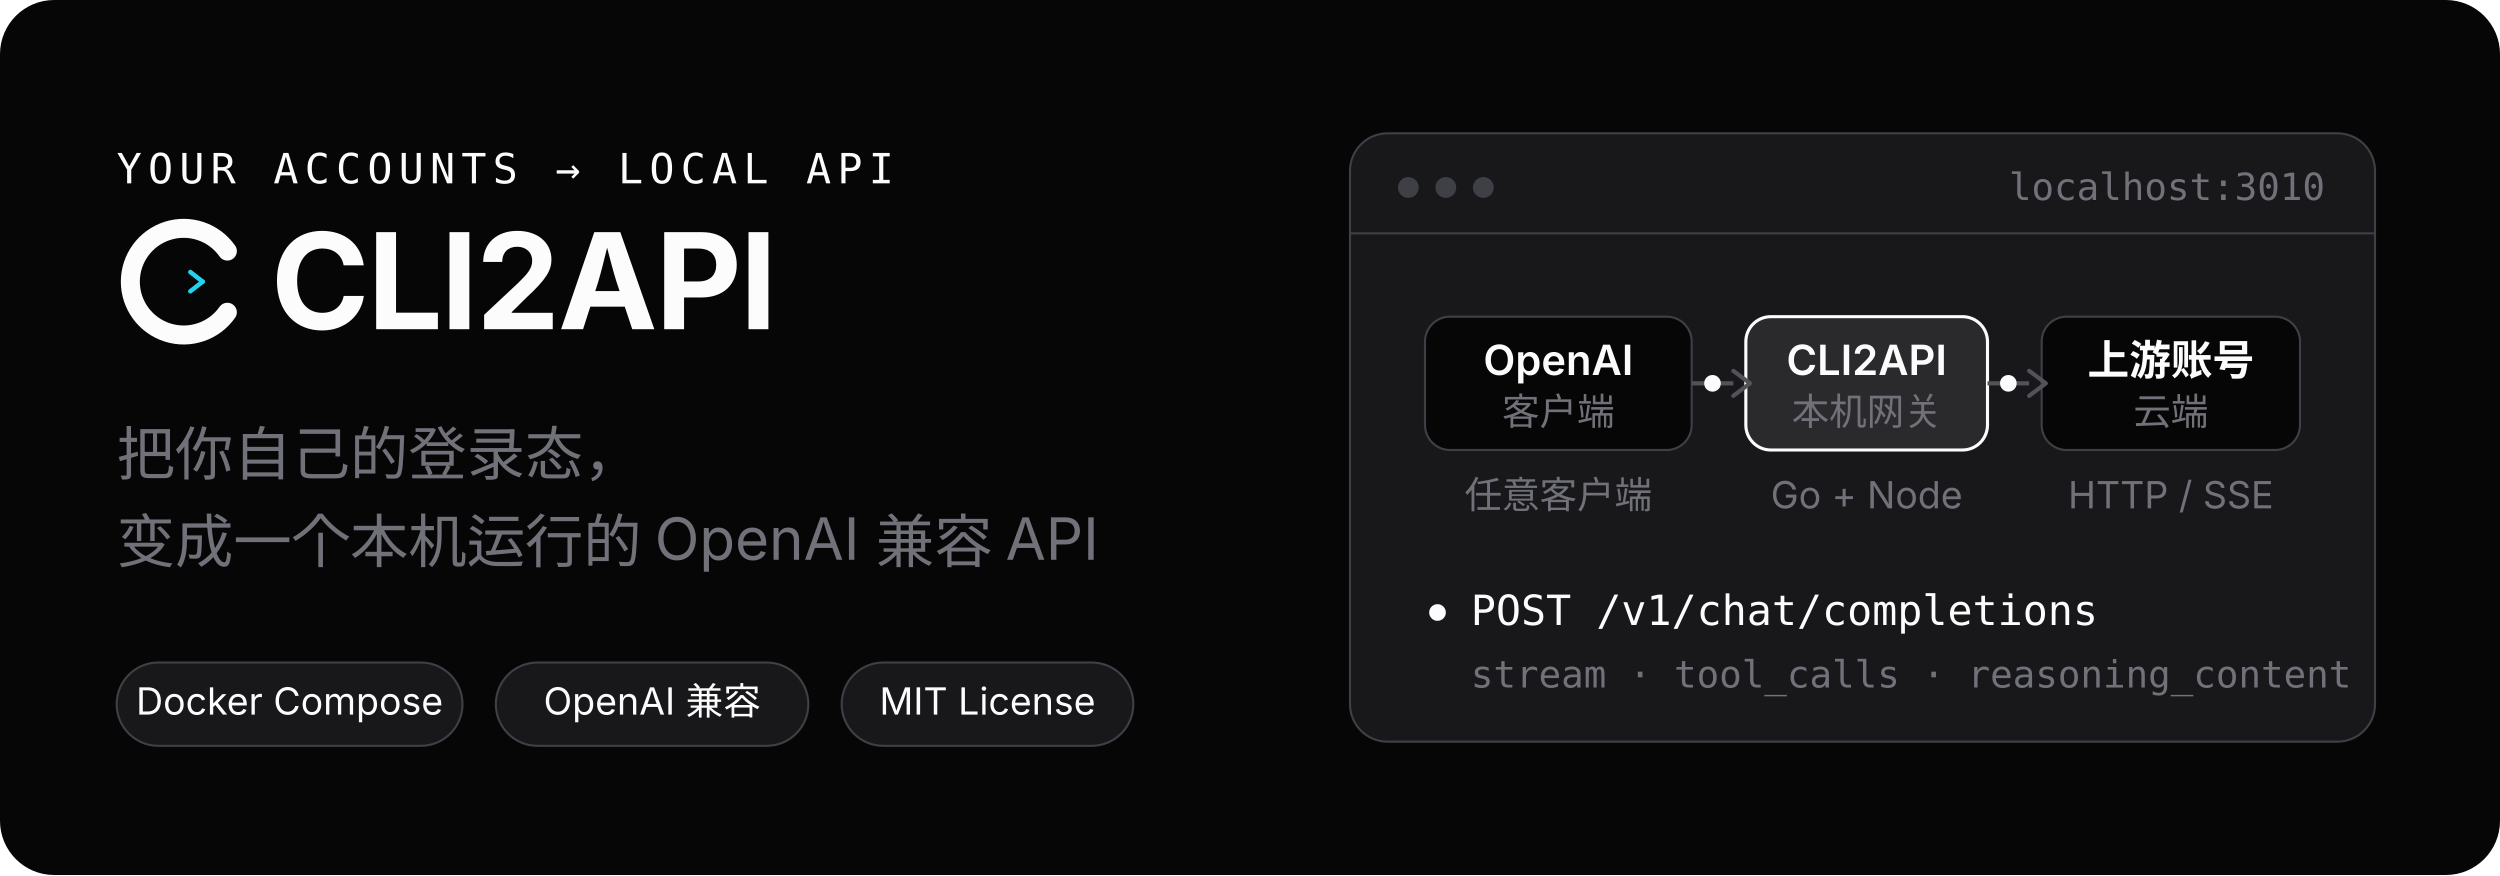
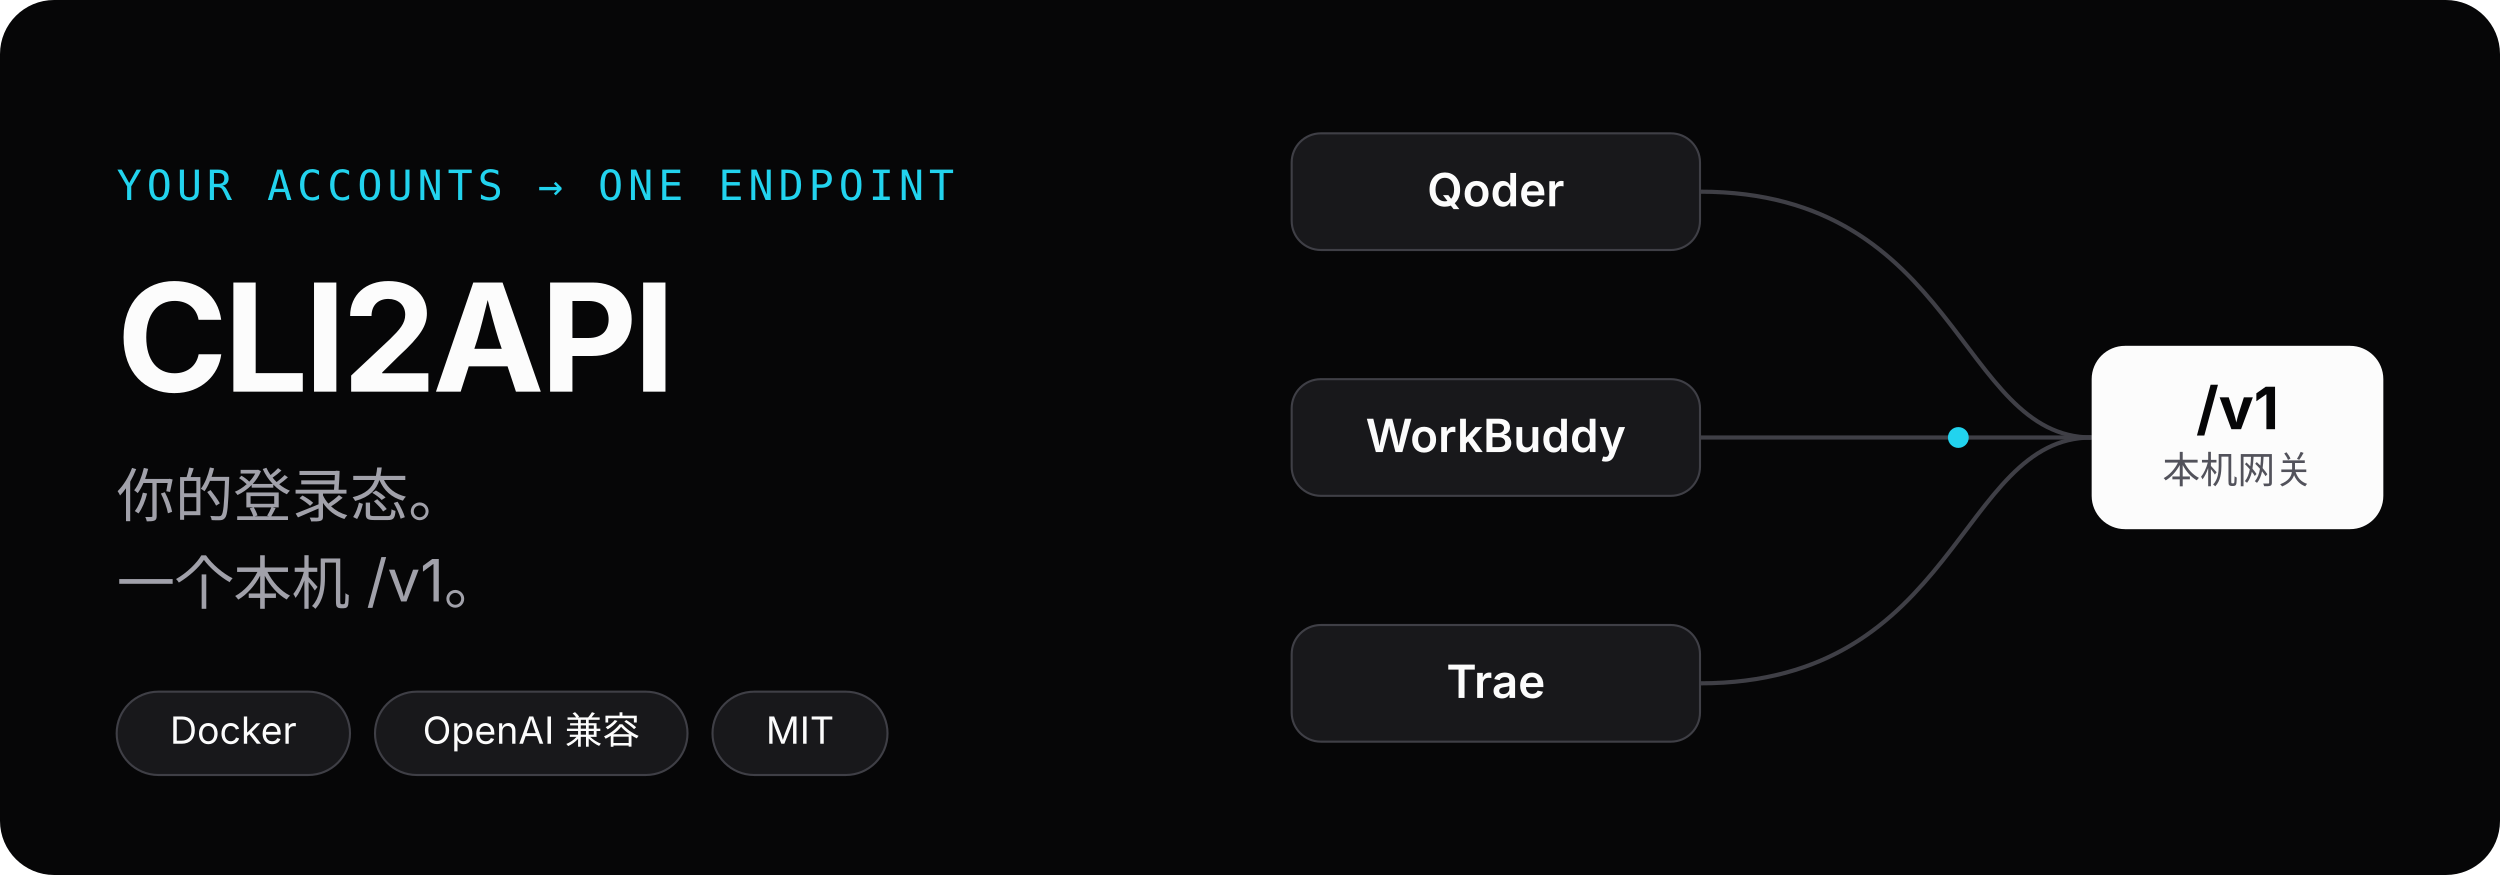
<svg xmlns="http://www.w3.org/2000/svg" width="1200" height="420" viewBox="0 0 1200 420" role="img" aria-labelledby="hero-title hero-desc" font-family="-apple-system, BlinkMacSystemFont, 'Segoe UI', 'PingFang SC', 'Microsoft YaHei', system-ui, sans-serif">
  <rect width="1200" height="420" rx="26" fill="#060607" />
-   <g id="title-block">
-     <text x="56" y="88" font-family="ui-monospace, 'SF Mono', Menlo, Consolas, monospace" font-size="20" letter-spacing="3" fill="#FCFCFC">YOUR ACCOUNTS → LOCAL API</text>
-     <g transform="translate(36 84) scale(0.8)" fill="none">
-       <path fill="none" stroke="#FCFCFC" stroke-width="11.4" stroke-linecap="round" stroke-linejoin="round" d="M 91.413 45.646 A 32.000 32.000 0 1 0 91.413 82.354" />
-       <path fill="none" stroke="#22D3EE" stroke-width="2.7" stroke-linecap="round" stroke-linejoin="round" d="M 69.200 58.228 L 76.600 64.000" />
-       <path fill="none" stroke="#22D3EE" stroke-width="2.7" stroke-linecap="round" stroke-linejoin="round" d="M 69.200 69.772 L 76.600 64.000" />
-     </g>
-     <text x="130" y="158" font-size="64" font-weight="700" letter-spacing="-1" fill="#FCFCFC">CLI2API</text>
-     <text x="56" y="228" font-size="28" fill="#71717A">把你自己的登录态，</text>
-     <text x="56" y="270" font-size="28" fill="#71717A">变成一个本机运行的 OpenAI 兼容 API</text>
-     <g font-size="18" fill="#FCFCFC">
-       <rect x="56" y="318" width="166" height="40" rx="20" fill="#18181B" stroke="#3F3F46" />
-       <text x="139" y="343" text-anchor="middle">Docker Compose</text>
-       <rect x="238" y="318" width="150" height="40" rx="20" fill="#18181B" stroke="#3F3F46" />
-       <text x="313" y="343" text-anchor="middle">OpenAI 兼容</text>
-       <rect x="404" y="318" width="140" height="40" rx="20" fill="#18181B" stroke="#3F3F46" />
-       <text x="474" y="343" text-anchor="middle">MIT License</text>
-     </g>
+   <text x="56" y="96" font-family="ui-monospace, 'SF Mono', Menlo, Consolas, monospace" font-size="20" letter-spacing="2.4" fill="#22D3EE">YOUR ACCOUNTS → ONE ENDPOINT</text>
+   <text x="56" y="188" font-size="72" font-weight="700" letter-spacing="-2" fill="#FCFCFC">CLI2API</text>
+   <text x="56" y="248" font-size="28" fill="#A1A1AA">你的登录态。</text>
+   <text x="56" y="290" font-size="28" fill="#A1A1AA">一个本机 /v1。</text>
+   <g font-size="18" fill="#FCFCFC">
+     <rect x="56" y="332" width="112" height="40" rx="20" fill="#18181B" stroke="#3F3F46" />
+     <text x="112" y="357" text-anchor="middle">Docker</text>
+     <rect x="180" y="332" width="150" height="40" rx="20" fill="#18181B" stroke="#3F3F46" />
+     <text x="255" y="357" text-anchor="middle">OpenAI 兼容</text>
+     <rect x="342" y="332" width="84" height="40" rx="20" fill="#18181B" stroke="#3F3F46" />
+     <text x="384" y="357" text-anchor="middle">MIT</text>
  </g>
-   <g id="flow-panel">
-     <rect x="648" y="64" width="492" height="292" rx="18" fill="#18181B" stroke="#3F3F46" />
-     <circle cx="676" cy="90" r="5" fill="#3F3F46" />
-     <circle cx="694" cy="90" r="5" fill="#3F3F46" />
-     <circle cx="712" cy="90" r="5" fill="#3F3F46" />
-     <text x="1116" y="96" text-anchor="end" font-family="ui-monospace, 'SF Mono', Menlo, Consolas, monospace" font-size="18" fill="#71717A">localhost:3010</text>
-     <line x1="648" y1="112" x2="1140" y2="112" stroke="#3F3F46" />
-     <rect x="684" y="152" width="128" height="64" rx="12" fill="#060607" stroke="#3F3F46" />
-     <text x="748" y="180" text-anchor="middle" font-size="20" font-weight="600" fill="#FCFCFC">OpenAI</text>
-     <text x="748" y="204" text-anchor="middle" font-size="18" fill="#71717A">客户端</text>
-     <rect x="838" y="152" width="116" height="64" rx="12" fill="#FCFCFC" fill-opacity="0.08" stroke="#FCFCFC" stroke-width="1.5" />
-     <text x="896" y="180" text-anchor="middle" font-size="20" font-weight="600" fill="#FCFCFC">CLI2API</text>
-     <text x="896" y="204" text-anchor="middle" font-size="18" fill="#71717A">本机网关</text>
-     <rect x="980" y="152" width="124" height="64" rx="12" fill="#060607" stroke="#3F3F46" />
-     <text x="1042" y="180" text-anchor="middle" font-size="20" font-weight="600" fill="#FCFCFC">上游账号</text>
-     <text x="1042" y="204" text-anchor="middle" font-size="18" fill="#71717A">云端</text>
-     <line x1="812" y1="184" x2="832" y2="184" stroke="#52525B" stroke-width="2" />
-     <path d="M832 178 l8 6 -8 6" fill="none" stroke="#52525B" stroke-width="2" stroke-linecap="round" stroke-linejoin="round" />
-     <circle cx="822" cy="184" r="4" fill="#FCFCFC" />
-     <line x1="954" y1="184" x2="974" y2="184" stroke="#52525B" stroke-width="2" />
-     <path d="M974 178 l8 6 -8 6" fill="none" stroke="#52525B" stroke-width="2" stroke-linecap="round" stroke-linejoin="round" />
-     <circle cx="964" cy="184" r="4" fill="#FCFCFC" />
-     <text x="748" y="244" text-anchor="middle" font-size="18" fill="#71717A">任意客户端</text>
-     <text x="896" y="244" text-anchor="middle" font-size="18" fill="#71717A">Go + Node</text>
-     <text x="1042" y="244" text-anchor="middle" font-size="18" fill="#71717A">HTTP / SSE</text>
-     <circle cx="690" cy="294" r="4" fill="#FCFCFC" />
-     <text x="706" y="300" font-family="ui-monospace, 'SF Mono', Menlo, Consolas, monospace" font-size="20" fill="#FCFCFC">POST /v1/chat/completions</text>
-     <text x="706" y="330" font-family="ui-monospace, 'SF Mono', Menlo, Consolas, monospace" font-size="18" fill="#71717A">stream · tool_calls · reasoning_content</text>
+   <g font-size="22" font-weight="600" fill="#FCFCFC">
+     <rect x="620" y="64" width="196" height="56" rx="14" fill="#18181B" stroke="#3F3F46" />
+     <text x="718" y="99" text-anchor="middle">Qoder</text>
+     <rect x="620" y="182" width="196" height="56" rx="14" fill="#18181B" stroke="#3F3F46" />
+     <text x="718" y="217" text-anchor="middle">WorkBuddy</text>
+     <rect x="620" y="300" width="196" height="56" rx="14" fill="#18181B" stroke="#3F3F46" />
+     <text x="718" y="335" text-anchor="middle">Trae</text>
  </g>
+   <path d="M816 92 C 940 92, 940 210, 1004 210" fill="none" stroke="#3F3F46" stroke-width="2" />
+   <path d="M816 210 L 1004 210" fill="none" stroke="#3F3F46" stroke-width="2" />
+   <path d="M816 328 C 940 328, 940 210, 1004 210" fill="none" stroke="#3F3F46" stroke-width="2" />
+   <circle cx="940" cy="210" r="5" fill="#22D3EE" />
+   <rect x="1004" y="166" width="140" height="88" rx="16" fill="#FCFCFC" />
+   <text x="1074" y="206" text-anchor="middle" font-size="28" font-weight="700" fill="#060607">/v1</text>
+   <text x="1074" y="232" text-anchor="middle" font-size="18" fill="#52525B">本机网关</text>
</svg>
